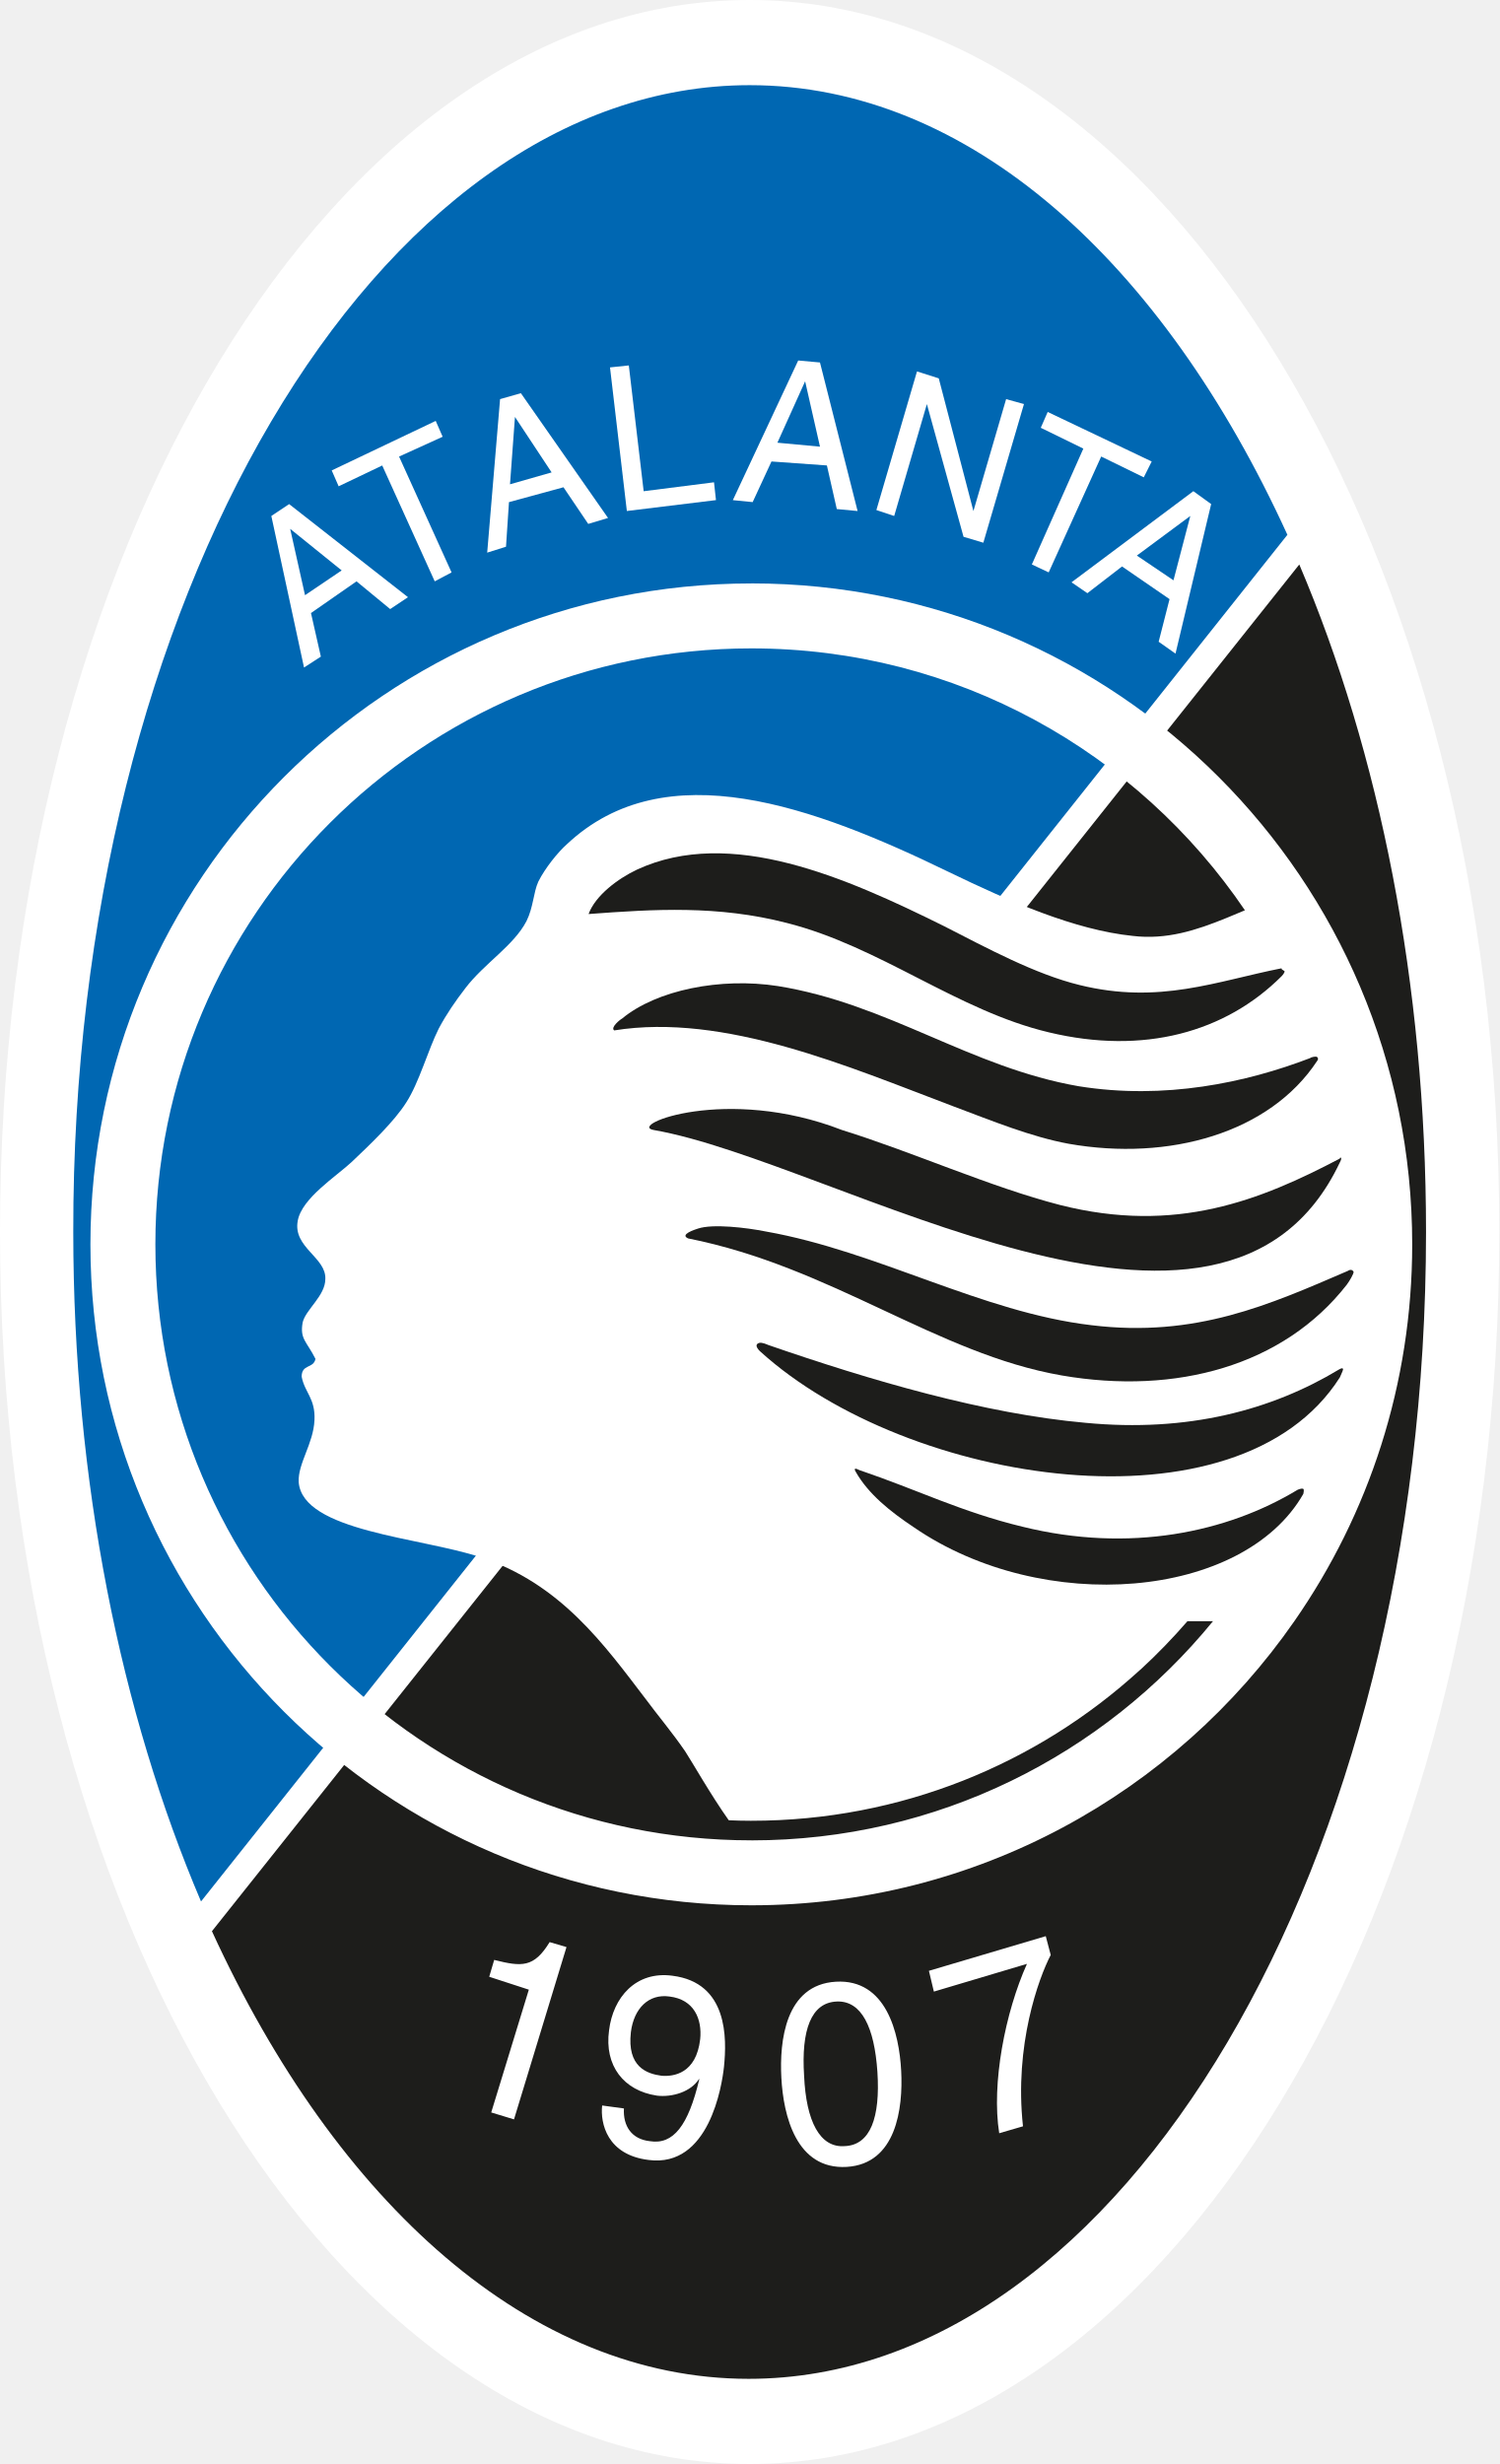
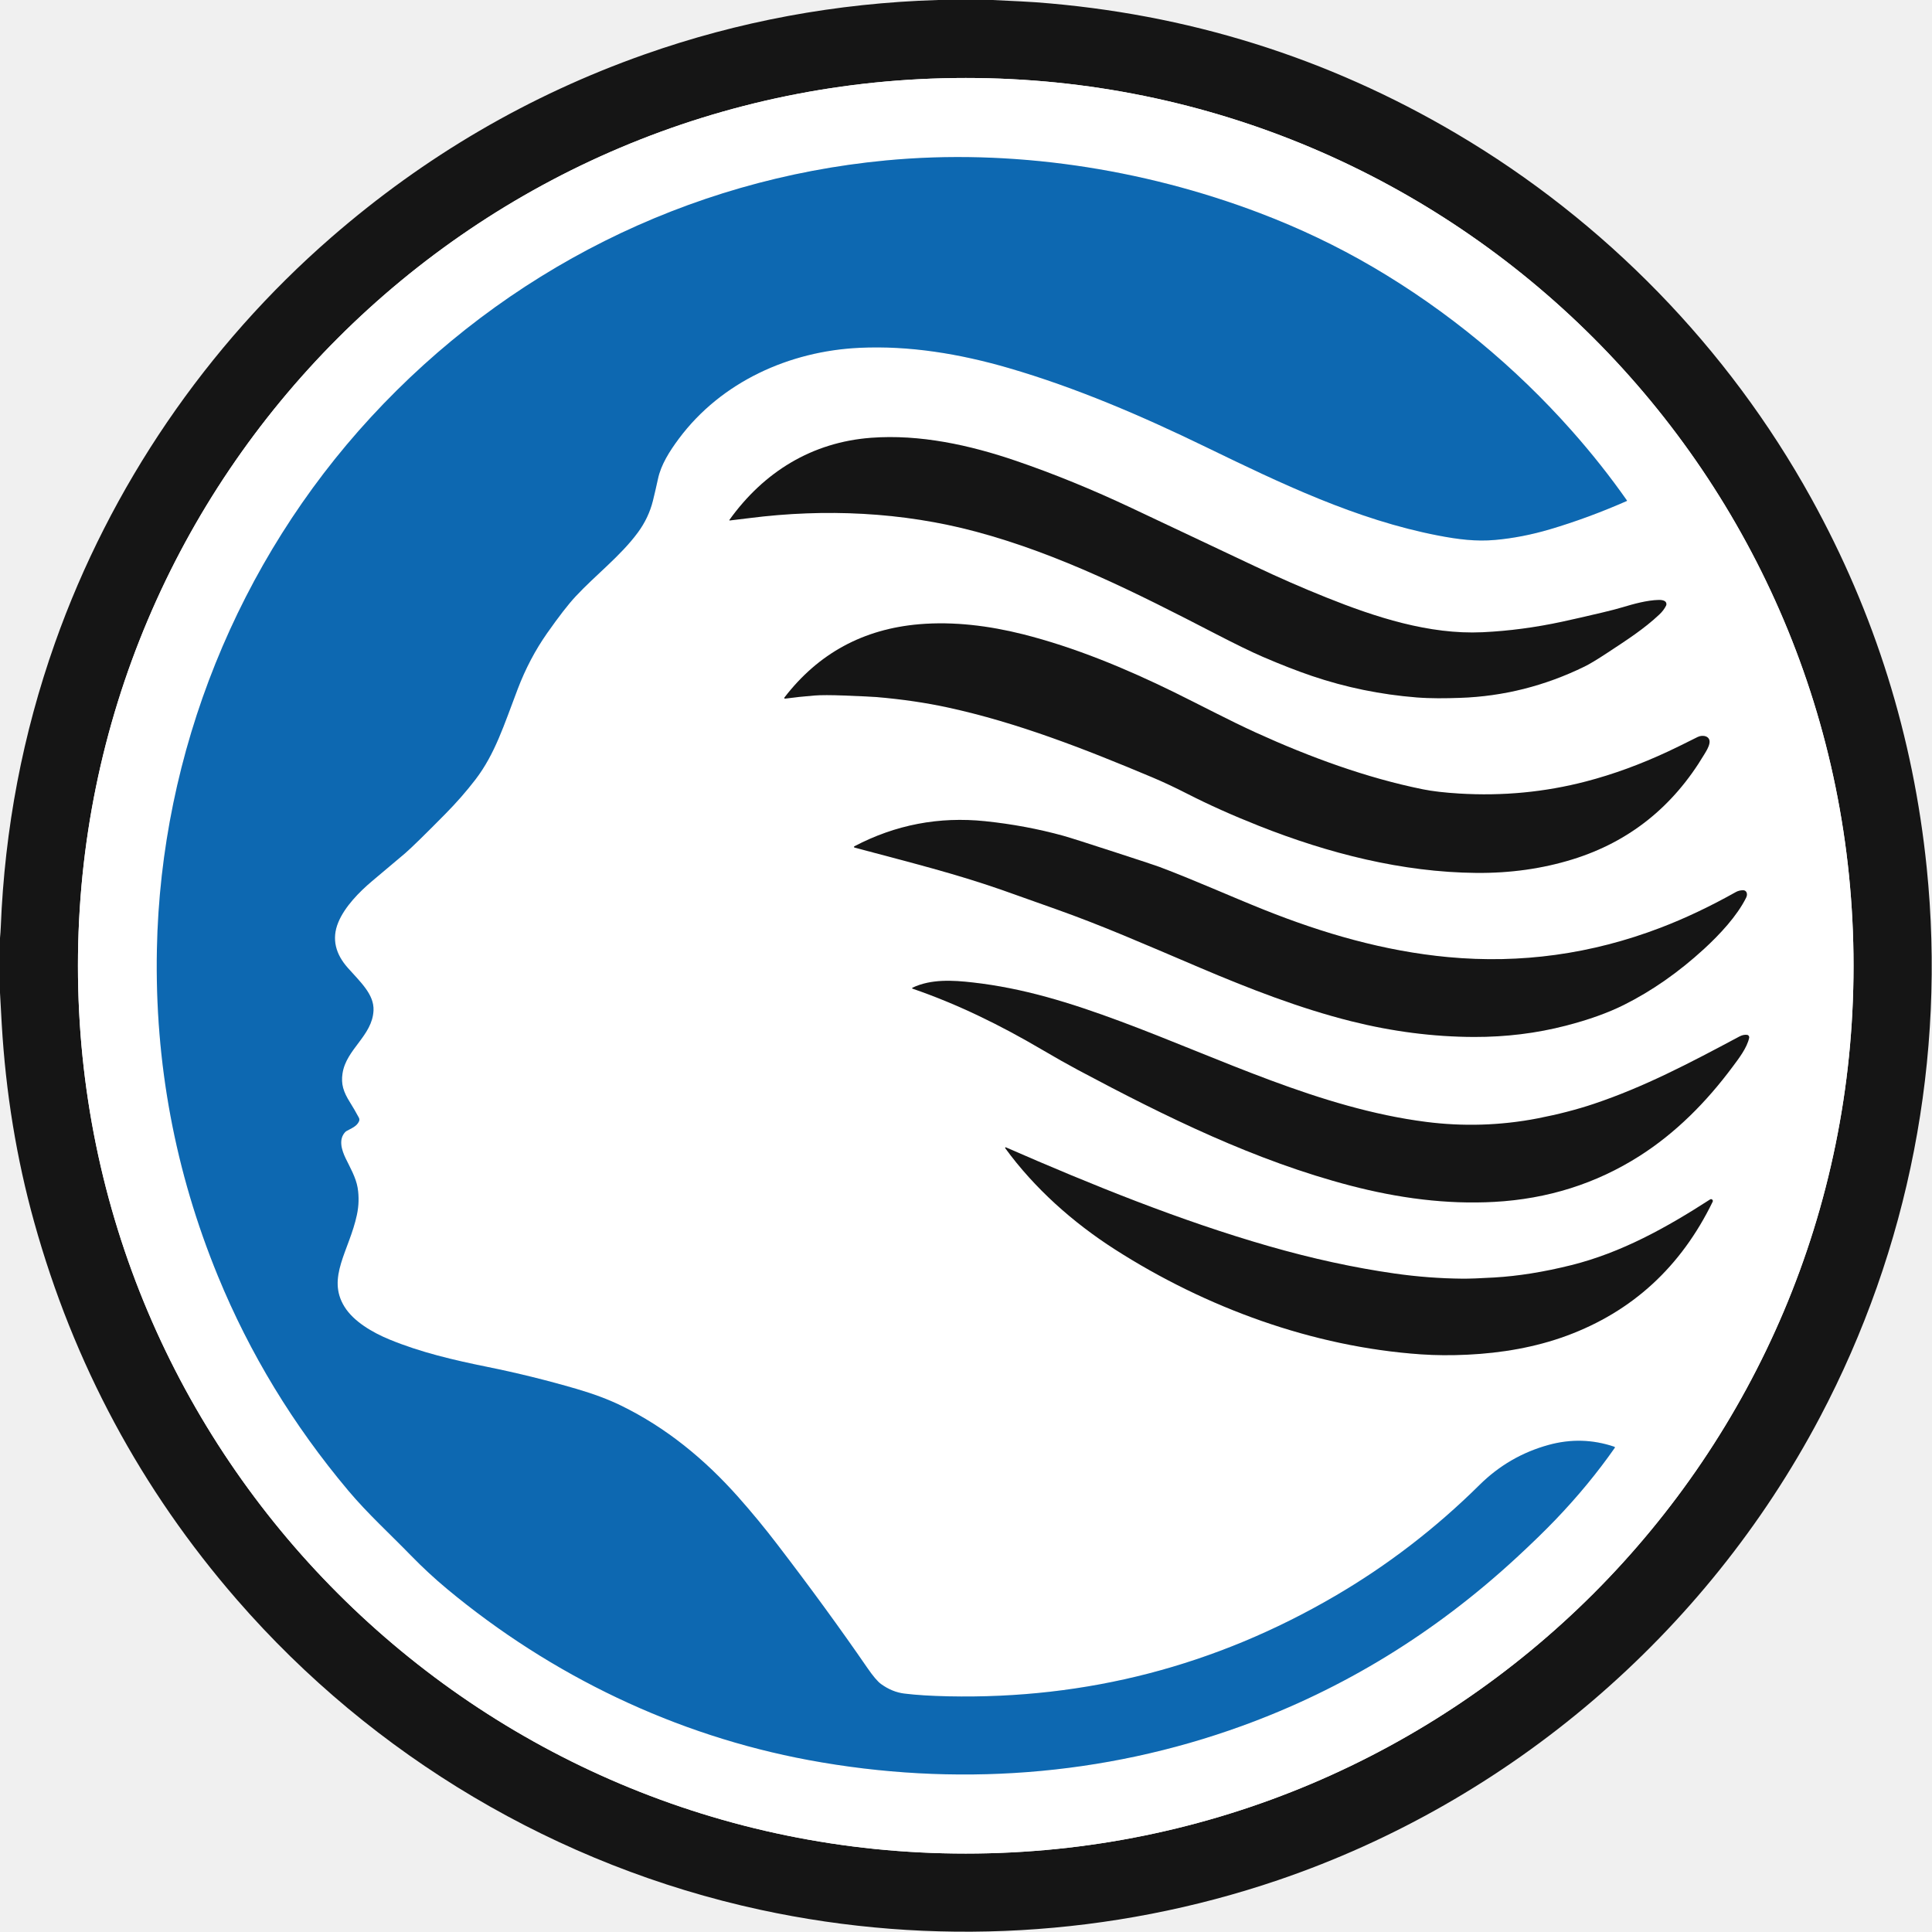
- <svg xmlns="http://www.w3.org/2000/svg" width="426" height="700" viewBox="0 0 426 700" fill="none">
-   <path d="M212.985 0C330.591 0 425.97 156.707 425.97 350C425.97 543.293 330.591 700 212.985 700C95.379 700 0 543.283 0 350C0 156.717 95.379 0 212.985 0Z" fill="white" />
-   <path d="M60.487 548.353C95.653 625.723 151.08 675.522 212.976 675.522C319.043 675.522 405.417 529.219 405.417 349.717C405.417 279.1 391.91 213.544 369.409 160.085L365.748 151.922C330.308 74.278 275.156 24.195 212.985 24.195C106.909 24.195 20.534 170.498 20.534 350.001C20.534 420.901 34.041 486.741 56.826 540.191L60.487 548.353Z" fill="white" />
-   <path d="M212.985 24.195C275.165 24.195 330.307 74.278 365.758 151.932L57.11 540.191C34.325 486.732 20.818 420.901 20.818 350.001C20.534 170.498 106.909 24.195 212.985 24.195Z" fill="#0067B2" />
-   <path d="M369.134 160.367C391.92 213.826 405.143 279.383 405.143 349.999C405.143 529.502 318.768 675.805 212.701 675.805C150.805 675.805 95.663 626.006 60.212 548.636L369.134 160.367Z" fill="#1D1D1B" />
-   <path d="M101.29 165.155L110.853 173.033L115.913 169.657L82.147 143.211L77.086 146.588L86.374 189.633L91.16 186.54L88.351 174.159L101.29 165.155ZM86.658 169.089L82.44 150.239L97.072 162.052L86.658 169.089ZM94.253 133.639L123.792 119.574L125.759 124.076L113.378 129.704L128.294 162.62L123.508 165.155L108.592 132.239L96.211 138.151L94.244 133.648L94.253 133.639Z" fill="white" />
-   <path d="M160.084 138.423L167.121 148.837L172.749 147.153L147.987 111.703L142.075 113.387L138.415 157L143.759 155.316L144.601 142.651L160.075 138.433L160.084 138.423ZM144.894 137.581L146.303 118.447L156.717 134.205L144.903 137.582L144.894 137.581Z" fill="white" />
-   <path d="M182.879 139.55L202.855 137.015L203.413 142.076L178.093 145.169L173.307 104.374L178.651 103.816L182.869 139.55L182.879 139.55Z" fill="white" />
-   <path d="M234.929 132.238L237.738 144.62L243.649 145.178L232.961 102.974L226.776 102.416L208.209 142.085L213.837 142.643L219.181 131.103L234.938 132.229L234.929 132.238ZM220.864 125.769L228.743 108.327L232.961 126.894L220.864 125.769Z" fill="white" />
-   <path d="M285.853 113.387L290.913 114.796L279.374 154.181L273.746 152.498L263.332 114.796L254.044 146.586L248.984 144.902L260.523 105.518L266.709 107.485L276.555 145.186L285.843 113.396L285.853 113.387Z" fill="white" />
-   <path d="M297.667 117.039L327.205 131.103L324.954 135.606L312.857 129.694L297.941 162.609L293.155 160.358L307.787 127.443L295.69 121.531L297.657 117.029L297.667 117.039Z" fill="white" />
-   <path d="M332.275 170.215L329.182 182.312L333.968 185.689L344.098 143.201L339.038 139.541L304.429 165.429L308.932 168.522L318.778 160.927L332.285 170.215H332.275ZM322.987 157.834L338.177 146.578L333.391 164.861L322.977 157.824L322.987 157.834Z" fill="white" />
-   <path d="M146.029 602.095L139.559 600.128L150.247 565.245L138.992 561.584L140.401 556.798C148.28 558.766 151.657 559.05 156.159 551.738L160.945 553.148L146.029 602.104L146.029 602.095ZM186.539 595.342C191.042 595.9 196.385 594.216 198.637 590.556V590.839C195.544 603.778 191.325 609.406 184.572 608.281C179.512 607.723 176.977 604.062 177.26 598.993L171.075 598.151C170.517 603.211 172.484 612.215 184.298 613.625C201.455 615.876 205.116 592.523 205.683 587.179C206.525 579.016 206.809 563.268 191.051 561.291C180.637 559.882 174.168 567.477 173.042 576.765C171.633 586.895 177.261 593.932 186.549 595.332M187.958 589.704C183.74 589.146 178.112 587.169 179.237 577.323C180.079 570.57 184.298 566.351 190.209 567.193C197.246 568.035 199.497 573.663 198.93 579.29C197.804 589.137 191.335 589.979 187.958 589.704Z" fill="white" />
-   <path d="M256.03 588.306C255.472 577.618 251.812 562.144 237.464 562.986C223.115 563.828 221.422 579.869 221.99 590.274C222.548 600.962 226.208 616.436 240.556 615.594C254.621 614.752 256.598 598.994 256.03 588.306ZM249.277 588.59C250.119 601.529 247.31 609.408 239.989 609.692C232.952 610.25 229.017 602.655 228.45 589.716C227.608 576.776 230.417 568.898 237.738 568.614C244.775 568.33 248.426 575.925 249.277 588.59ZM263.909 559.893L297.108 550.047L298.518 555.391C295.141 561.86 288.104 580.995 290.639 604.064L283.885 606.031C281.634 591.967 285.569 571.707 291.764 557.916L265.319 565.795L263.909 559.884V559.893Z" fill="white" />
-   <path d="M213.467 165.75C109.775 165.75 25.689 249.807 25.689 353.5C25.689 457.193 109.775 541.278 213.467 541.278C277.388 541.278 333.855 509.346 367.744 460.55C388.865 430.189 401.217 393.301 401.217 353.49C401.217 249.797 317.16 165.74 213.467 165.74L213.467 165.75ZM213.467 522.825C119.971 522.825 44.143 447.025 44.143 353.5C44.143 259.975 119.971 184.203 213.467 184.203C271.817 184.203 323.242 213.694 353.689 258.603C351.92 259.36 350.189 260.088 348.449 260.788C339.879 264.288 331.414 267.031 321.842 265.886C305.318 264.202 286.827 256.087 269.461 247.679C231.363 229.187 189.074 213.505 161.058 239.837C158.533 242.079 154.891 246.562 152.934 250.478C151.534 253.562 151.534 257.761 149.576 261.686C145.934 268.686 137.535 273.727 132.21 280.736C129.41 284.377 126.885 288.019 124.643 292.218C121.56 298.385 119.044 307.626 115.402 313.226C112.045 318.551 105.32 324.992 99.995 330.033C95.511 334.233 85.713 340.4 84.587 346.841C83.187 354.407 92.712 357.207 92.428 363.365C92.428 368.122 86.829 372.047 85.987 375.689C85.145 380.447 87.103 381.014 89.628 386.055C89.07 388.855 85.703 387.455 85.703 391.097C86.545 395.58 89.628 397.264 89.345 403.421C89.061 410.146 84.587 415.745 84.861 421.07C85.977 435.078 119.593 436.752 136.4 442.361C159.365 449.928 171.69 467.294 183.456 482.692C186.539 486.892 191.023 492.217 194.664 497.542C196.32 500.039 202.061 510.122 207.045 517.121C209.06 517.206 211.103 517.263 213.156 517.263H213.468C255.983 517.263 294.697 501.07 323.8 474.492C323.914 474.407 324.027 474.293 324.141 474.208C328.823 469.895 333.212 465.355 337.364 460.569H344.618C313.557 498.583 266.359 522.834 213.477 522.834L213.467 522.825Z" fill="white" />
-   <path d="M384.571 361.349C384.571 361.907 383.455 363.875 382.613 364.991C364.689 387.956 334.157 396.365 301.667 390.756C266.094 384.589 236.404 359.94 195.506 351.825C192.981 350.709 197.464 349.299 198.306 349.025C202.505 347.625 212.03 348.741 217.629 349.867C249.277 355.466 278.967 372.832 310.067 376.474C339.757 380.115 360.764 370.59 382.897 361.066C383.738 360.508 384.296 360.782 384.58 361.349" fill="#1D1D1B" />
-   <path d="M380.929 328.86C381.213 329.144 380.929 329.702 380.645 330.26C347.531 400.271 237.35 330.023 185.698 321.019C178.15 319.704 206.383 308.278 239.195 321.019C259.086 327.186 281.493 337.268 301.1 342.31C334.148 350.709 358.238 340.91 380.645 329.144C380.645 328.954 380.74 328.86 380.929 328.86Z" fill="#1D1D1B" />
-   <path d="M374.204 300.286C374.762 300.844 374.204 301.402 374.204 301.402C360.764 321.852 332.19 329.976 303.616 324.935C292.975 322.977 282.051 318.494 270.842 314.294C241.152 303.086 205.863 287.688 174.489 292.729C173.373 291.887 176.173 289.646 176.731 289.371C186.53 281.247 204.737 277.605 220.987 280.131C252.361 285.172 275.666 303.266 306.482 308.591C330.847 312.516 354.039 307.579 372.246 300.58C372.53 300.296 373.93 300.022 374.204 300.296" fill="#1D1D1B" />
-   <path d="M364.963 275.921C364.963 276.479 364.121 277.32 364.121 277.32C348.155 293.286 324.907 299.727 298.016 293.286C271.968 287.119 250.119 268.921 223.512 262.196C203.905 257.155 185.981 258.271 167.216 259.671C169.173 254.346 175.615 249.588 180.94 247.063C207.546 234.739 240.32 249.304 268.052 263.029C280.66 269.47 294.1 276.753 306.709 279.836C329.399 285.436 345.639 278.72 364.131 275.079C363.847 275.362 364.689 275.637 364.973 275.92M370.298 424.38C353.216 454.354 296.352 459.112 259.653 433.905C252.928 429.422 246.704 424.475 243.063 418.034C242.826 417.608 242.429 416.747 244.141 417.636C260.665 423.236 273.084 429.516 290.45 433.716C320.981 441.282 348.714 435.305 368.605 423.264C368.605 423.264 369.721 422.706 370.288 422.98C370.572 423.264 370.288 424.38 370.288 424.38" fill="#1D1D1B" />
-   <path d="M380.645 391.324C351.797 436.696 257.809 421.837 216.078 384.022C216.078 384.022 213.827 382.111 215.671 381.515C216.485 381.251 218.197 382.073 218.197 382.073C247.329 392.156 279.819 401.681 308.393 404.206C337.525 407.006 361.331 400.565 380.381 389.082C380.381 389.082 381.222 388.524 381.497 388.798C381.771 389.073 381.213 389.915 380.655 391.324" fill="#1D1D1B" />
+ <svg xmlns="http://www.w3.org/2000/svg" width="704" height="704" viewBox="0 0 704 704" fill="none">
+   <mask id="mask0_3_14" style="mask-type:luminance" maskUnits="userSpaceOnUse" x="0" y="0" width="704" height="704">
+     <path d="M704 0H0V704H704V0Z" fill="white" />
+   </mask>
+   <g mask="url(#mask0_3_14)">
+     <path fill-rule="evenodd" clip-rule="evenodd" d="M361.583 0C369.943 0.385 375.287 0.665 377.617 0.84C432.6 4.966 483.608 20.901 530.638 48.647C584.746 80.565 629.657 126.686 659.973 181.517C683.167 223.469 697.201 268.347 702.073 316.15C709.147 385.509 695.605 455.007 663.16 516.435C621.452 595.404 550.212 656.372 465.665 685.115C405.072 705.714 339.617 709.455 277.008 695.896C203.18 679.906 136.012 640.08 86.351 582.931C51.421 542.741 26.784 496.851 12.439 445.262C6.021 422.169 2.085 398.127 0.633 373.137C0.413 369.336 0.202 365.533 0 361.728V341.784C0.134 340.455 0.23 339.107 0.286 337.741C1.708 301.93 8.293 267.436 20.039 234.258C40.207 177.283 75.256 126.02 120.688 86.519C154.755 56.899 192.791 34.675 234.795 19.849C269.086 7.747 304.751 1.131 341.79 9.91821e-05L361.583 0ZM675.409 351.916C675.409 173.249 530.571 28.412 351.905 28.412C173.238 28.412 28.401 173.249 28.401 351.916C28.401 530.582 173.238 675.42 351.905 675.42C530.571 675.42 675.409 530.582 675.409 351.916Z" fill="#151515" />
+     <path fill-rule="evenodd" clip-rule="evenodd" d="M675.409 351.916C675.409 530.582 530.571 675.42 351.905 675.42C173.238 675.42 28.401 530.582 28.401 351.916C28.401 173.25 173.238 28.412 351.905 28.412C530.571 28.412 675.409 173.249 675.409 351.916ZM592.85 182.379C586.805 173.754 580.132 165.318 572.833 157.07C552.032 133.575 527.417 113.211 500.232 97.289C487.261 89.694 473.539 83.147 459.067 77.647C416.038 61.293 368.309 54.136 322.781 58.459C250.516 65.32 184.255 98.739 135.115 152.057C86.709 204.574 58.577 274.09 57.171 345.979C56.365 387.222 63.776 426.888 79.406 464.976C90.992 493.214 106.842 519.293 126.955 543.211C133.934 551.511 142.021 558.865 149.722 566.784C153.911 571.093 158.302 575.159 162.895 578.982C200.951 610.632 246.254 632.351 294.633 641.346C347.704 651.208 401.952 647.293 452.61 628.89C489.563 615.467 522.892 595.03 552.598 567.58C558.206 562.401 562.941 557.797 566.801 553.768C574.904 545.315 582.102 536.587 588.397 527.585C588.481 527.465 588.451 527.3 588.331 527.216C588.31 527.202 588.287 527.19 588.263 527.182C580.411 524.512 572.437 524.285 564.343 526.499C554.683 529.146 546.273 534.015 539.112 541.105C523.127 556.922 505.562 570.419 486.415 581.598C442.891 607.018 395.937 619.191 345.554 618.12C339.154 617.985 333.804 617.651 329.502 617.117C326.575 616.752 323.769 615.605 321.085 613.678C319.808 612.764 318.105 610.757 315.977 607.658C306.213 593.466 295.277 578.473 283.168 562.679C278.609 556.727 273.884 550.996 268.993 545.485C256.767 531.724 242.782 520.209 226.215 512.139C221.657 509.917 216.242 507.894 209.974 506.068C199.194 502.931 188.443 500.278 177.719 498.109C165.269 495.589 153.261 492.783 141.859 488.079C135.731 485.547 128.899 481.587 125.533 476.183C118.89 465.525 127.297 455.729 130.064 442.607C130.754 439.321 130.842 436.075 130.327 432.867C129.711 429.065 127.414 425.138 125.947 422.081C124.491 419.051 123.253 415.158 125.835 412.459C125.961 412.329 126.105 412.219 126.261 412.134C127.918 411.193 130.019 410.476 130.831 408.572C131.008 408.158 130.987 407.686 130.775 407.289C129.684 405.262 128.594 403.38 127.504 401.644C125.157 397.908 124.211 395.074 124.81 391.131C126.149 382.288 135.664 377.432 136.101 368.23C136.381 362.333 131.268 357.802 126.697 352.633C122.374 347.743 120.727 342.204 123.27 336.077C125.633 330.359 130.965 324.949 135.563 321.079C142.814 314.989 146.815 311.619 147.565 310.97C149.966 308.89 154.876 304.09 162.295 296.57C166.309 292.504 169.947 288.347 173.211 284.098C180.391 274.745 183.656 264.154 188.641 251.088C191.478 243.646 195.052 236.858 199.36 230.724C203.613 224.668 207.061 220.219 209.705 217.377C217.008 209.525 226.114 202.609 232.415 194.056C235.051 190.476 236.884 186.613 237.915 182.469C238.527 179.993 239.149 177.303 239.78 174.398C240.878 169.33 243.913 164.49 247.386 159.831C262.871 139.069 287.705 127.958 313.081 126.748C331.429 125.869 349.782 128.943 367.469 134.085C392.145 141.259 416.021 151.542 439.348 162.861C466.768 176.168 494.211 189.374 523.979 195.132C531.394 196.565 537.891 197.372 544.807 196.75C551.383 196.16 558.04 194.868 564.779 192.875C573.994 190.153 583.336 186.712 592.805 182.553C592.863 182.527 592.888 182.459 592.862 182.4C592.859 182.393 592.854 182.386 592.85 182.379ZM265.913 189.654C268.336 189.378 270.714 189.09 273.048 188.792C300.597 185.28 328.841 186.552 355.584 193.715C386.142 201.892 414.402 216.196 442.674 230.819C450.276 234.751 456.077 237.579 460.076 239.304C466.677 242.149 472.684 244.49 478.098 246.327C490.393 250.494 503.101 253.098 516.222 254.14C521.341 254.543 526.757 254.471 531.988 254.297C547.774 253.767 562.905 249.964 577.381 242.888C579.222 241.992 581.99 240.325 585.687 237.887C593.051 233.031 599.039 229.2 604.701 223.863C605.731 222.889 606.526 221.837 607.086 220.71C607.384 220.111 607.175 219.384 606.605 219.035C606.105 218.733 605.388 218.591 604.454 218.61C600.175 218.705 595.37 220.038 591.175 221.298C589.264 221.869 586.805 222.509 583.799 223.219C577.99 224.593 573.156 225.696 569.299 226.529C559.468 228.65 549.768 229.934 540.198 230.382C520.77 231.289 501.162 224.888 483.228 217.691C474.469 214.178 465.767 210.369 457.124 206.266C446.412 201.18 431.452 194.116 412.246 185.073C397.96 178.341 383.976 172.634 370.292 167.952C353.35 162.15 335.164 158.196 317.433 159.523C295.831 161.147 278.323 171.984 265.789 189.453C265.748 189.511 265.763 189.591 265.823 189.632C265.85 189.649 265.881 189.657 265.913 189.654ZM286.052 254.577C289.476 254.114 293.046 253.735 296.761 253.44C299.173 253.25 302.767 253.25 307.542 253.44C314.016 253.694 317.963 253.881 319.382 254C328.731 254.795 337.442 256.072 345.515 257.831C370.65 263.308 394.851 272.729 419.897 283.263C423.799 284.906 428.044 286.898 432.632 289.239C440.484 293.253 449.197 297.155 458.771 300.945C484.097 310.975 510.974 317.83 537.924 318.077C550.365 318.193 562.102 316.535 573.136 313.104C593.672 306.719 609.633 293.979 621.021 274.885C621.783 273.613 622.595 272.359 622.886 270.931C623.446 268.209 620.489 267.61 618.613 268.551C614.072 270.836 610.499 272.587 607.893 273.804C597.793 278.524 587.813 282.17 577.952 284.742C562.965 288.655 547.528 290.126 531.641 289.155C526.327 288.83 521.936 288.317 518.468 287.615C497.936 283.465 477.264 275.887 457.628 266.943C447.906 262.508 437.147 256.8 427.833 252.23C410.247 243.616 391.591 235.854 372.667 231.094C360.468 228.03 347.57 226.406 335.092 227.453C314.623 229.163 298.2 238.074 285.823 254.185C285.741 254.292 285.762 254.447 285.87 254.529C285.922 254.569 285.987 254.586 286.052 254.577ZM311.244 308.78C311.263 308.806 311.323 308.832 311.423 308.858C333.602 314.784 347.424 318.189 364.719 324.159C364.827 324.197 371.475 326.558 384.663 331.244C401.739 337.315 415.629 343.425 437.225 352.616C455.013 360.182 473.556 367.413 492.313 372.117C507.394 375.896 522.323 377.809 537.101 377.858C548.702 377.892 559.873 376.518 570.615 373.736C578.904 371.593 585.952 369.069 591.758 366.164C601.947 361.067 611.67 354.275 620.926 345.789C626.661 340.53 632.995 333.719 636.26 327.122C636.6 326.435 636.66 325.802 636.44 325.223C636.245 324.712 635.734 324.379 635.163 324.389C634.162 324.407 633.282 324.63 632.525 325.055C623.142 330.32 613.992 334.655 605.076 338.06C579.933 347.671 554.101 351.234 527.58 348.752C504.421 346.579 482.265 340.16 460.574 331.496C448.432 326.646 435.282 320.704 422.479 315.893C421.217 315.418 416.116 313.727 407.178 310.818C396.197 307.238 389.618 305.147 387.441 304.546C378.331 302.033 368.851 300.263 359.001 299.236C342.169 297.485 326.277 300.532 311.323 308.376C311.194 308.445 311.146 308.605 311.215 308.735C311.223 308.751 311.233 308.766 311.244 308.78ZM332.51 360.255C348.813 365.845 364.518 373.551 379.662 382.462C384.65 385.397 389.041 387.876 392.834 389.899C424.909 407.009 457.376 422.977 492.178 432.055C509.529 436.575 526.981 438.916 544.516 437.953C563.958 436.881 581.589 431.311 597.409 421.241C610.581 412.862 621.755 401.622 631.354 388.706C633.505 385.811 636.585 381.879 637.375 378.172C637.48 377.682 637.168 377.2 636.679 377.096C636.644 377.088 636.609 377.083 636.574 377.08C635.671 376.99 634.746 377.197 633.802 377.701C615.336 387.57 599.083 396.088 580.769 402.238C574.612 404.303 567.82 406.059 560.394 407.508C546.678 410.185 532.85 410.515 519.521 408.79C480.943 403.812 444.735 385.733 408.359 372.201C389.731 365.279 372.862 360.065 354.386 357.987C347.223 357.181 339.309 356.676 332.493 359.902C332.397 359.947 332.356 360.06 332.4 360.156C332.422 360.202 332.462 360.238 332.51 360.255ZM366.534 418.082C366.432 418.038 366.315 418.084 366.271 418.184C366.241 418.251 366.25 418.327 366.293 418.384C376.962 433.019 390.981 445.48 406.253 455.264C439.404 476.496 478.378 490.784 517.79 493.511C523.047 493.877 528.683 493.918 534.698 493.634C547.126 493.052 559.537 490.918 570.862 486.74C594.78 477.917 612.518 461.638 624.073 437.902C624.231 437.578 624.097 437.187 623.773 437.029C623.567 436.929 623.325 436.944 623.133 437.068C607.244 447.328 590.867 456.435 572.592 460.999C562.571 463.505 553.166 465.01 544.376 465.514C539.067 465.82 535.242 465.962 532.901 465.939C524.638 465.857 516.397 465.23 508.18 464.057C493.42 461.948 478.132 458.621 462.316 454.077C430.095 444.819 398.093 431.854 366.534 418.082Z" fill="white" />
+     <path fill-rule="evenodd" clip-rule="evenodd" d="M592.85 182.379C592.887 182.432 592.877 182.504 592.826 182.541C592.819 182.546 592.812 182.549 592.805 182.553C583.336 186.712 573.994 190.153 564.779 192.875C558.04 194.869 551.383 196.161 544.808 196.75C537.891 197.372 531.394 196.566 523.979 195.132C494.211 189.374 466.768 176.168 439.348 162.861C416.021 151.542 392.145 141.259 367.469 134.085C349.782 128.943 331.429 125.869 313.081 126.748C287.705 127.958 262.872 139.069 247.386 159.831C243.913 164.491 240.878 169.33 239.78 174.398C239.149 177.303 238.527 179.993 237.915 182.469C236.885 186.613 235.052 190.476 232.415 194.056C226.115 202.609 217.008 209.525 209.705 217.378C207.061 220.219 203.613 224.668 199.36 230.724C195.052 236.858 191.479 243.646 188.641 251.088C183.656 264.154 180.391 274.745 173.211 284.098C169.947 288.347 166.309 292.504 162.295 296.57C154.876 304.09 149.967 308.89 147.566 310.97C146.815 311.619 142.815 314.989 135.563 321.079C130.965 324.949 125.634 330.359 123.27 336.077C120.727 342.204 122.374 347.744 126.698 352.633C131.268 357.802 136.381 362.333 136.101 368.231C135.664 377.433 126.149 382.288 124.81 391.132C124.211 395.075 125.157 397.909 127.504 401.644C128.595 403.38 129.684 405.262 130.775 407.289C130.987 407.686 131.008 408.158 130.831 408.572C130.019 410.476 127.919 411.193 126.261 412.134C126.105 412.219 125.961 412.329 125.835 412.459C123.253 415.158 124.491 419.051 125.947 422.081C127.415 425.139 129.711 429.065 130.327 432.868C130.842 436.075 130.754 439.321 130.064 442.607C127.297 455.729 118.89 465.525 125.533 476.183C128.899 481.588 135.732 485.547 141.859 488.079C153.262 492.783 165.269 495.589 177.72 498.109C188.443 500.278 199.194 502.931 209.974 506.068C216.242 507.894 221.656 509.917 226.215 512.139C242.782 520.209 256.767 531.724 268.993 545.485C273.884 550.996 278.609 556.727 283.168 562.679C295.277 578.473 306.213 593.466 315.977 607.658C318.105 610.757 319.808 612.764 321.085 613.678C323.769 615.605 326.575 616.752 329.502 617.117C333.804 617.651 339.154 617.985 345.554 618.12C395.937 619.191 442.891 607.018 486.415 581.598C505.562 570.419 523.128 556.922 539.112 541.105C546.273 534.015 554.683 529.146 564.343 526.499C572.437 524.285 580.411 524.512 588.263 527.182C588.402 527.229 588.478 527.379 588.431 527.518C588.423 527.542 588.412 527.565 588.397 527.586C582.102 536.587 574.904 545.315 566.801 553.768C562.941 557.797 558.206 562.401 552.598 567.58C522.892 595.03 489.563 615.467 452.61 628.89C401.952 647.294 347.704 651.208 294.633 641.346C246.255 632.351 200.951 610.632 162.895 578.983C158.302 575.159 153.911 571.093 149.722 566.784C142.021 558.865 133.934 551.512 126.955 543.211C106.842 519.293 90.992 493.214 79.406 464.976C63.776 426.888 56.365 387.222 57.171 345.979C58.577 274.09 86.709 204.574 135.116 152.057C184.256 98.739 250.517 65.32 322.782 58.459C368.309 54.136 416.038 61.294 459.068 77.647C473.54 83.147 487.261 89.694 500.232 97.289C527.418 113.211 552.033 133.575 572.833 157.07C580.133 165.318 586.805 173.754 592.85 182.379Z" fill="#0D68B1" />
+     <path fill-rule="evenodd" clip-rule="evenodd" d="M265.913 189.654C265.84 189.662 265.775 189.61 265.767 189.539C265.764 189.509 265.771 189.478 265.789 189.453C278.323 171.984 295.831 161.147 317.433 159.523C335.164 158.196 353.35 162.15 370.292 167.952C383.976 172.634 397.96 178.341 412.246 185.073C431.452 194.116 446.412 201.18 457.124 206.266C465.767 210.369 474.469 214.178 483.228 217.691C501.162 224.888 520.769 231.289 540.198 230.382C549.768 229.934 559.468 228.65 569.299 226.529C573.156 225.696 577.99 224.593 583.799 223.219C586.805 222.509 589.264 221.869 591.175 221.298C595.37 220.038 600.175 218.705 604.454 218.61C605.388 218.591 606.105 218.733 606.605 219.035C607.175 219.384 607.385 220.111 607.087 220.71C606.526 221.837 605.731 222.889 604.701 223.863C599.038 229.2 593.051 233.031 585.687 237.887C581.99 240.325 579.222 241.992 577.381 242.888C562.905 249.964 547.774 253.767 531.988 254.297C526.757 254.471 521.341 254.543 516.222 254.14C503.101 253.098 490.393 250.494 478.098 246.327C472.684 244.49 466.677 242.149 460.075 239.304C456.077 237.579 450.276 234.751 442.674 230.819C414.402 216.196 386.142 201.892 355.584 193.715C328.841 186.552 300.597 185.28 273.048 188.792C270.714 189.09 268.336 189.378 265.913 189.654Z" fill="#151515" />
+     <path fill-rule="evenodd" clip-rule="evenodd" d="M286.052 254.577C285.917 254.595 285.793 254.501 285.775 254.366C285.766 254.302 285.783 254.236 285.823 254.185C298.2 238.074 314.623 229.163 335.092 227.453C347.57 226.406 360.468 228.03 372.666 231.093C391.591 235.854 410.247 243.616 427.833 252.23C437.147 256.8 447.905 262.507 457.628 266.943C477.264 275.887 497.936 283.465 518.468 287.615C521.936 288.317 526.327 288.83 531.641 289.155C547.528 290.126 562.965 288.655 577.952 284.742C587.813 282.17 597.794 278.524 607.893 273.804C610.499 272.587 614.072 270.836 618.613 268.551C620.489 267.61 623.446 268.209 622.886 270.931C622.595 272.359 621.783 273.614 621.021 274.885C609.633 293.979 593.671 306.719 573.135 313.103C562.102 316.535 550.365 318.193 537.924 318.077C510.974 317.831 484.097 310.975 458.771 300.944C449.197 297.155 440.484 293.253 432.632 289.239C428.044 286.898 423.798 284.906 419.897 283.263C394.851 272.729 370.65 263.308 345.514 257.831C337.442 256.072 328.731 254.795 319.382 254C317.963 253.881 314.016 253.693 307.542 253.44C302.766 253.249 299.173 253.249 296.761 253.44C293.046 253.735 289.476 254.114 286.052 254.577Z" fill="#151515" />
+     <path fill-rule="evenodd" clip-rule="evenodd" d="M311.244 308.78C311.151 308.666 311.166 308.499 311.278 308.406C311.292 308.395 311.307 308.385 311.323 308.377C326.276 300.532 342.169 297.485 359.001 299.237C368.851 300.263 378.33 302.033 387.441 304.546C389.618 305.147 396.196 307.238 407.177 310.819C416.116 313.727 421.217 315.418 422.478 315.893C435.281 320.704 448.432 326.646 460.574 331.496C482.265 340.16 504.421 346.579 527.58 348.752C554.1 351.235 579.933 347.671 605.076 338.06C613.992 334.655 623.142 330.32 632.524 325.056C633.282 324.63 634.162 324.408 635.162 324.389C635.734 324.379 636.244 324.713 636.439 325.224C636.659 325.802 636.6 326.435 636.26 327.122C632.995 333.72 626.661 340.53 620.926 345.789C611.669 354.276 601.947 361.068 591.758 366.164C585.951 369.069 578.904 371.593 570.615 373.736C559.873 376.518 548.702 377.892 537.101 377.858C522.323 377.81 507.393 375.896 492.313 372.118C473.556 367.413 455.012 360.183 437.225 352.616C415.629 343.425 401.739 337.315 384.663 331.244C371.475 326.558 364.827 324.197 364.719 324.159C347.424 318.189 333.602 314.784 311.423 308.858C311.322 308.832 311.263 308.806 311.244 308.78Z" fill="#151515" />
+     <path fill-rule="evenodd" clip-rule="evenodd" d="M332.51 360.255C332.411 360.22 332.359 360.111 332.393 360.012C332.411 359.963 332.447 359.924 332.493 359.902C339.309 356.676 347.223 357.181 354.386 357.987C372.862 360.065 389.731 365.279 408.359 372.201C444.735 385.733 480.943 403.811 519.521 408.79C532.85 410.515 546.678 410.185 560.394 407.508C567.821 406.059 574.612 404.303 580.769 402.238C599.083 396.088 615.336 387.57 633.802 377.701C634.746 377.197 635.671 376.99 636.574 377.08C637.072 377.126 637.438 377.569 637.391 378.067C637.388 378.102 637.382 378.137 637.375 378.172C636.585 381.879 633.505 385.811 631.354 388.706C621.755 401.622 610.581 412.862 597.409 421.241C581.589 431.31 563.958 436.881 544.516 437.953C526.981 438.916 509.529 436.575 492.179 432.055C457.376 422.977 424.909 407.009 392.834 389.899C389.041 387.876 384.65 385.396 379.662 382.462C364.518 373.551 348.813 365.845 332.51 360.255Z" fill="#151515" />
+     <path fill-rule="evenodd" clip-rule="evenodd" d="M366.534 418.082C398.093 431.854 430.095 444.819 462.316 454.077C478.132 458.621 493.42 461.948 508.179 464.057C516.397 465.23 524.638 465.857 532.901 465.939C535.242 465.962 539.067 465.82 544.376 465.514C553.165 465.01 562.571 463.505 572.592 461C590.867 456.435 607.243 447.328 623.132 437.068C623.435 436.872 623.839 436.959 624.035 437.262C624.159 437.454 624.174 437.697 624.073 437.902C612.518 461.638 594.78 477.917 570.862 486.74C559.537 490.918 547.126 493.052 534.698 493.634C528.683 493.918 523.047 493.877 517.79 493.511C478.378 490.784 439.404 476.496 406.253 455.264C390.98 445.48 376.962 433.019 366.293 418.384C366.227 418.296 366.245 418.17 366.334 418.104C366.391 418.062 366.468 418.053 366.534 418.082Z" fill="#151515" />
+   </g>
</svg>
